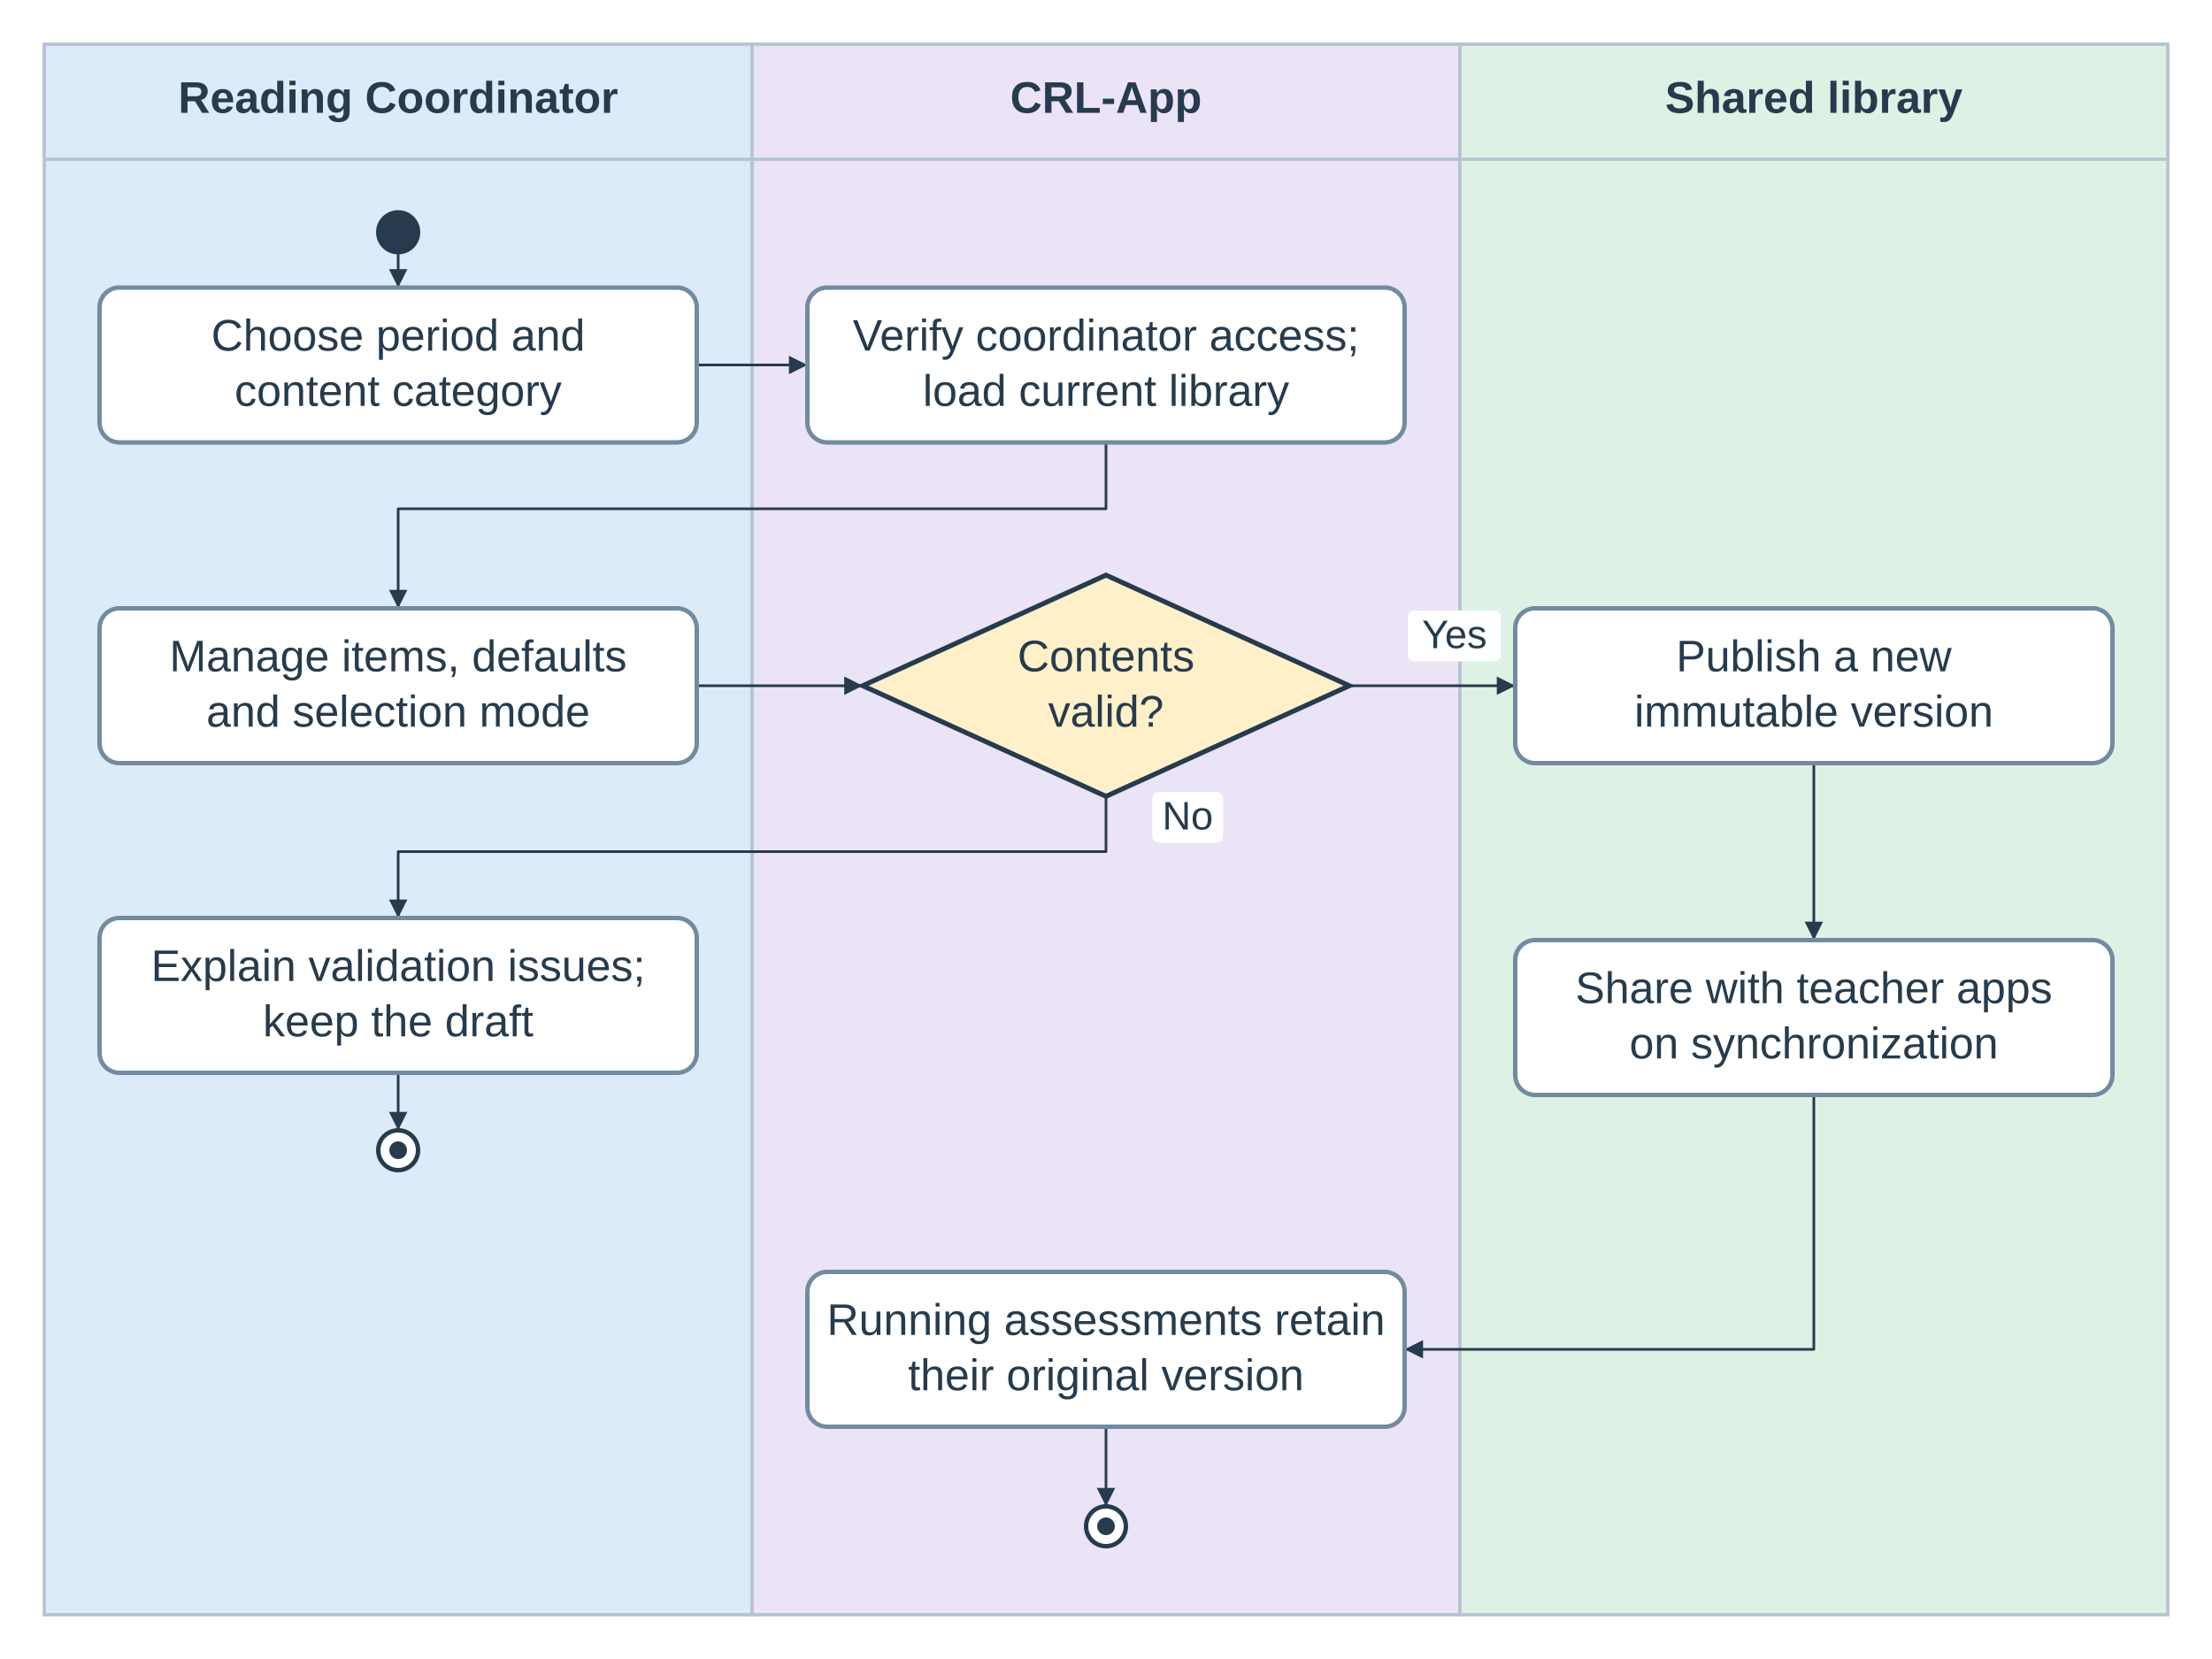
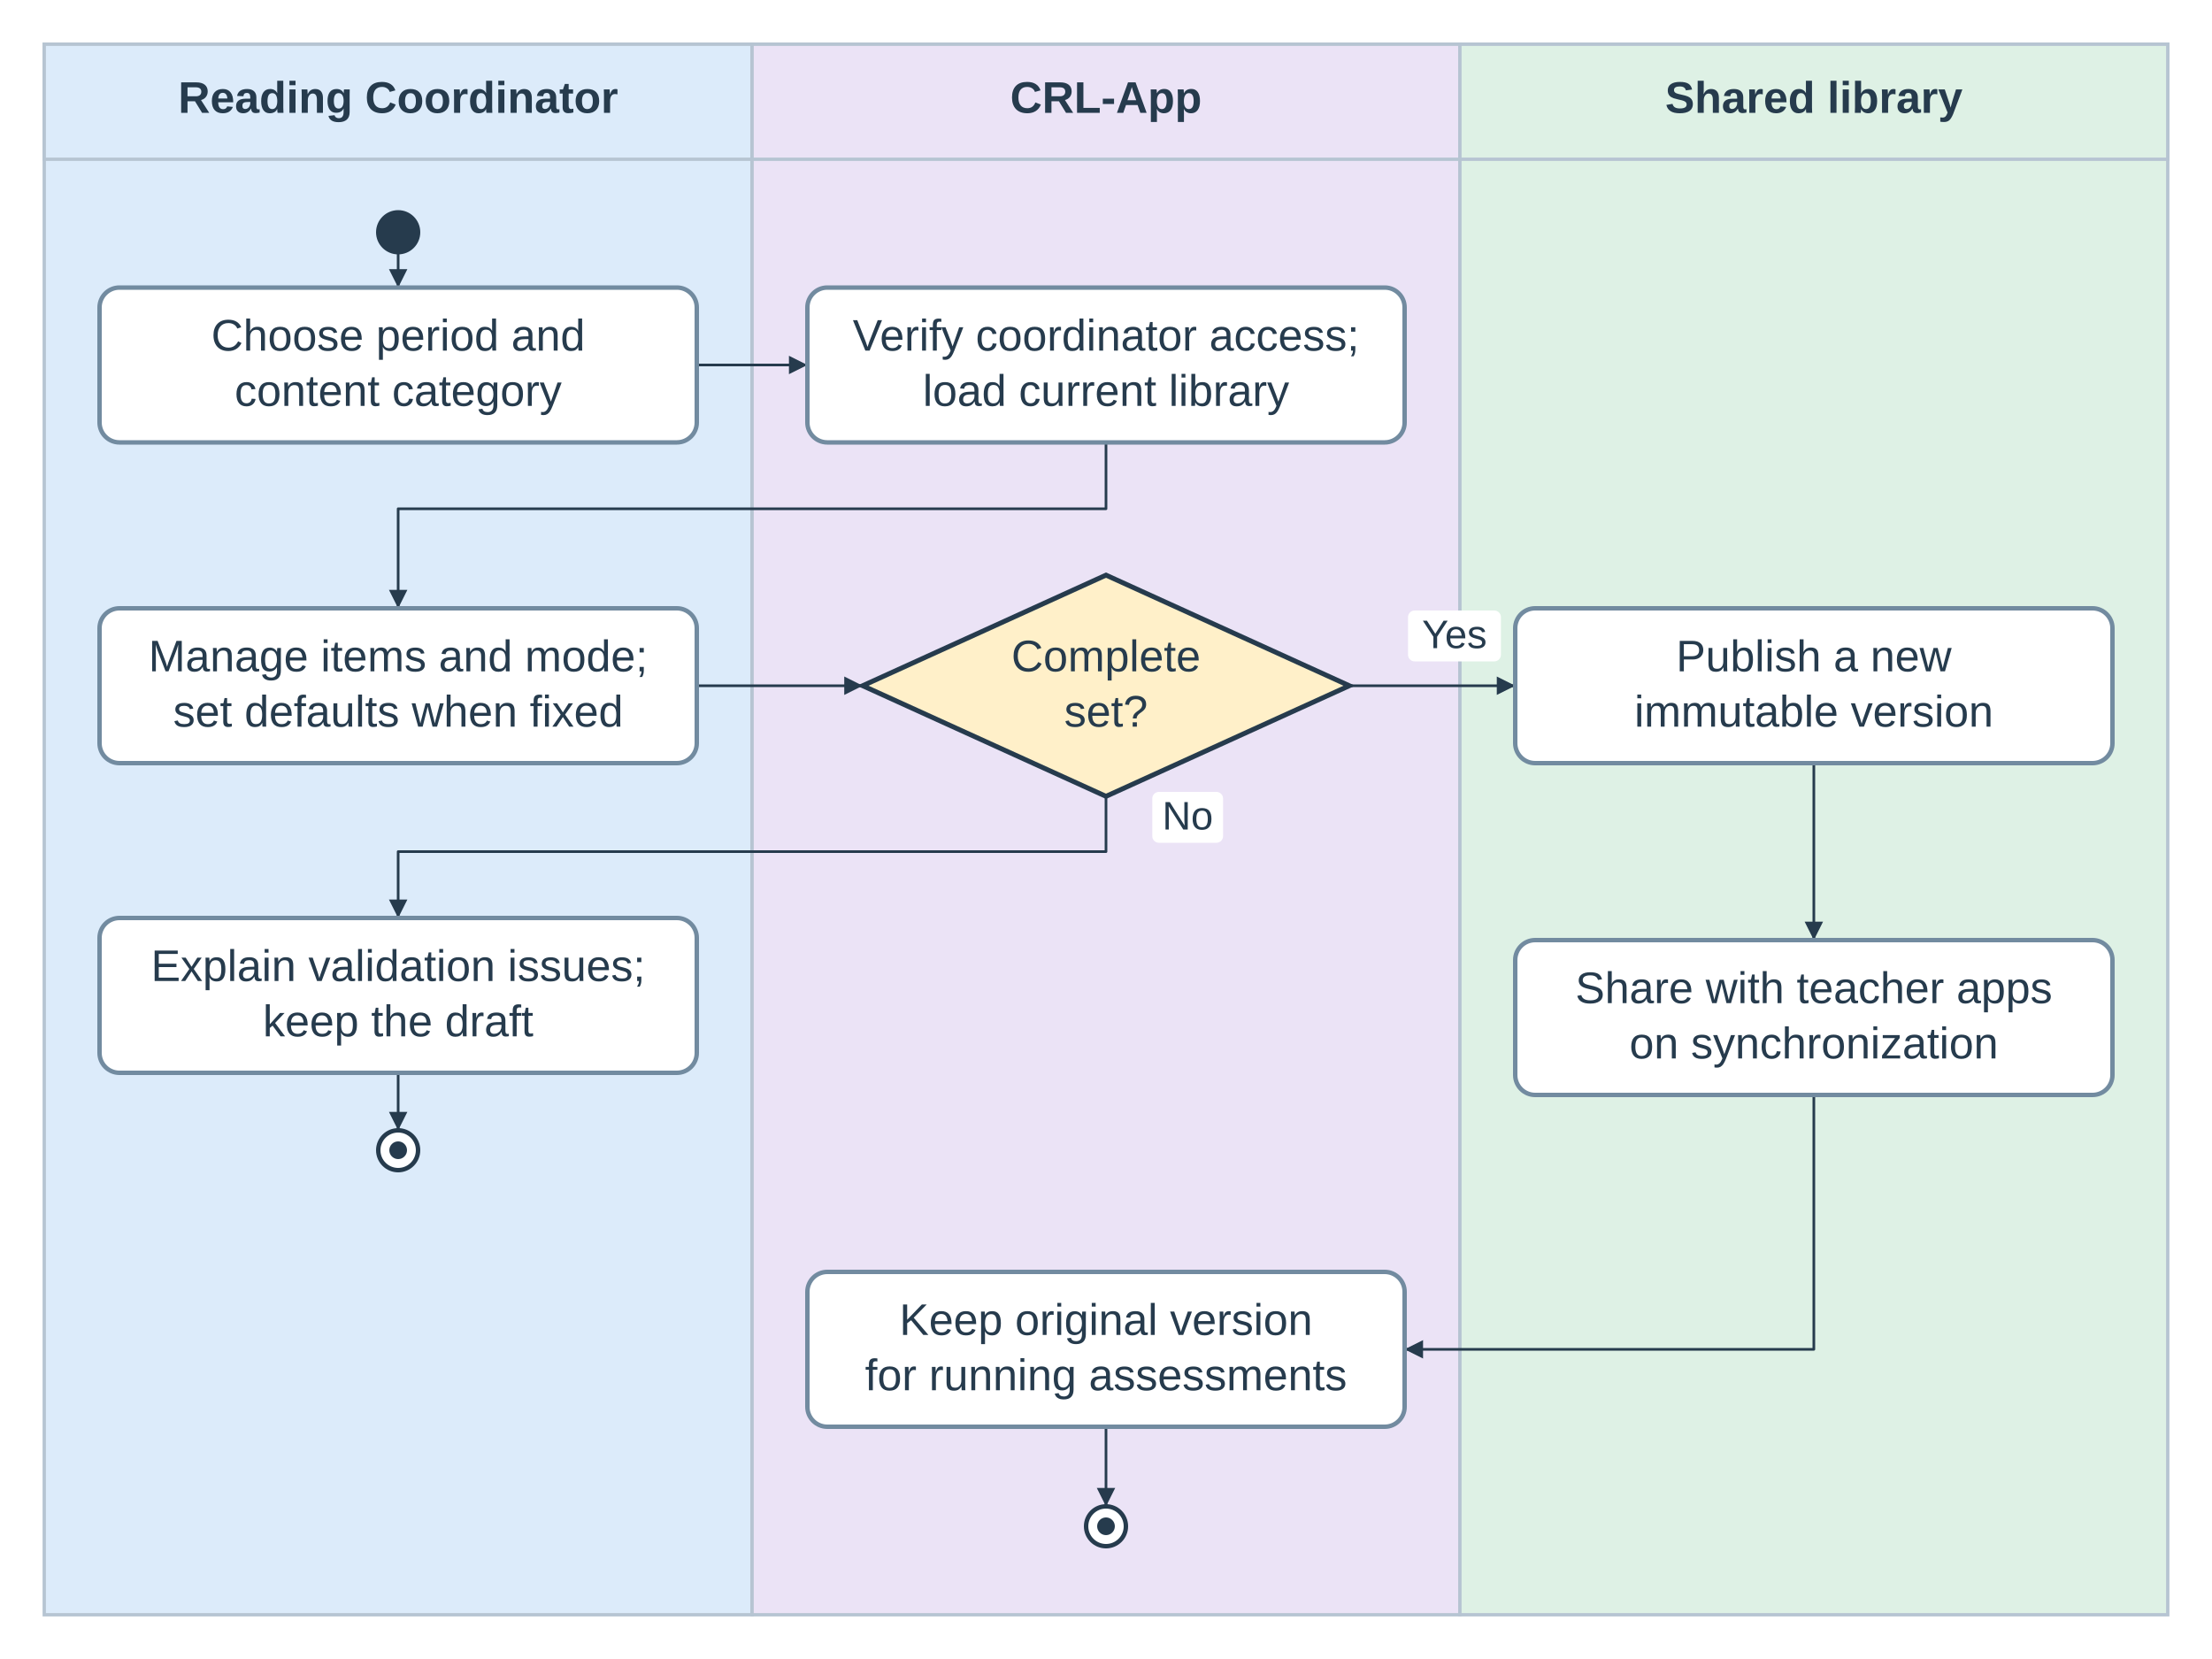
<svg xmlns="http://www.w3.org/2000/svg" width="1000" height="750" viewBox="0 0 1000 750">
  <rect width="100%" height="100%" fill="white" />
  <defs>
    <marker id="arrow" viewBox="0 0 12 12" refX="11" refY="6" markerWidth="10" markerHeight="10" markerUnits="userSpaceOnUse" orient="auto-start-reverse">
      <path d="M1,1 L11,6 L1,11 Z" fill="#263b4d" />
    </marker>
  </defs>
  <rect x="20.0" y="20" width="320.0" height="710" rx="0" fill="#dcebfa" stroke="#b6c4d2" stroke-width="1.5" />
  <rect x="20.0" y="20" width="320.0" height="52" rx="0" fill="#dcebfa" stroke="#b6c4d2" stroke-width="1.5" />
  <rect x="340.0" y="20" width="320.0" height="710" rx="0" fill="#ebe3f6" stroke="#b6c4d2" stroke-width="1.5" />
  <rect x="340.0" y="20" width="320.0" height="52" rx="0" fill="#ebe3f6" stroke="#b6c4d2" stroke-width="1.5" />
  <rect x="660.0" y="20" width="320.0" height="710" rx="0" fill="#def1e5" stroke="#b6c4d2" stroke-width="1.5" />
  <rect x="660.0" y="20" width="320.0" height="52" rx="0" fill="#def1e5" stroke="#b6c4d2" stroke-width="1.5" />
  <polyline points="180.0,114.0 180.0,130.0" fill="none" stroke="#263b4d" stroke-width="1.2" stroke-linejoin="round" marker-end="url(#arrow)" />
  <polyline points="315.0,165.0 365.0,165.0" fill="none" stroke="#263b4d" stroke-width="1.2" stroke-linejoin="round" marker-end="url(#arrow)" />
  <polyline points="500.0,200.0 500.0,230 180.0,230 180.0,275.0" fill="none" stroke="#263b4d" stroke-width="1.2" stroke-linejoin="round" marker-end="url(#arrow)" />
  <polyline points="315.0,310.0 390.0,310.0" fill="none" stroke="#263b4d" stroke-width="1.2" stroke-linejoin="round" marker-end="url(#arrow)" />
  <polyline points="500.0,360.0 500.0,385 180.0,385 180.0,415.0" fill="none" stroke="#263b4d" stroke-width="1.2" stroke-linejoin="round" marker-end="url(#arrow)" />
  <polyline points="180.0,485.0 180.0,511.0" fill="none" stroke="#263b4d" stroke-width="1.2" stroke-linejoin="round" marker-end="url(#arrow)" />
  <polyline points="610.0,310.0 685.0,310.0" fill="none" stroke="#263b4d" stroke-width="1.2" stroke-linejoin="round" marker-end="url(#arrow)" />
  <polyline points="820.0,345.0 820.0,425.0" fill="none" stroke="#263b4d" stroke-width="1.2" stroke-linejoin="round" marker-end="url(#arrow)" />
  <polyline points="820.0,495.0 820.0,610 635.0,610.0" fill="none" stroke="#263b4d" stroke-width="1.2" stroke-linejoin="round" marker-end="url(#arrow)" />
  <polyline points="500.0,645.0 500.0,681.0" fill="none" stroke="#263b4d" stroke-width="1.2" stroke-linejoin="round" marker-end="url(#arrow)" />
  <text x="180.0" y="51.0" text-anchor="middle" font-family="Arial,sans-serif" font-size="20" fill="#263b4d" font-weight="bold">Reading Coordinator</text>
  <text x="500.0" y="51.0" text-anchor="middle" font-family="Arial,sans-serif" font-size="20" fill="#263b4d" font-weight="bold">CRL-App</text>
  <text x="820.0" y="51.0" text-anchor="middle" font-family="Arial,sans-serif" font-size="20" fill="#263b4d" font-weight="bold">Shared library</text>
  <circle cx="180" cy="105" r="9.0" fill="#263b4d" stroke="#263b4d" stroke-width="2" />
  <rect x="45.0" y="130.0" width="270" height="70" rx="9" fill="white" stroke="#728ba0" stroke-width="2" />
  <text x="180" y="158.5" text-anchor="middle" font-family="Arial,sans-serif" font-size="20" fill="#263b4d">Choose period and</text>
  <text x="180" y="183.5" text-anchor="middle" font-family="Arial,sans-serif" font-size="20" fill="#263b4d">content category</text>
  <rect x="365.0" y="130.0" width="270" height="70" rx="9" fill="white" stroke="#728ba0" stroke-width="2" />
  <text x="500" y="158.5" text-anchor="middle" font-family="Arial,sans-serif" font-size="20" fill="#263b4d">Verify coordinator access;</text>
  <text x="500" y="183.5" text-anchor="middle" font-family="Arial,sans-serif" font-size="20" fill="#263b4d">load current library</text>
  <rect x="45.0" y="275.0" width="270" height="70" rx="9" fill="white" stroke="#728ba0" stroke-width="2" />
-   <text x="180" y="303.5" text-anchor="middle" font-family="Arial,sans-serif" font-size="20" fill="#263b4d">Manage items, defaults</text>
-   <text x="180" y="328.5" text-anchor="middle" font-family="Arial,sans-serif" font-size="20" fill="#263b4d">and selection mode</text>
+   <text x="180" y="303.5" text-anchor="middle" font-family="Arial,sans-serif" font-size="20" fill="#263b4d">Manage items and mode;</text>
+   <text x="180" y="328.5" text-anchor="middle" font-family="Arial,sans-serif" font-size="20" fill="#263b4d">set defaults when fixed</text>
  <polygon points="500,260.0 610.0,310 500,360.0 390.0,310" fill="#fff0c9" stroke="#263b4d" stroke-width="2.2" />
-   <text x="500" y="303.5" text-anchor="middle" font-family="Arial,sans-serif" font-size="20" fill="#263b4d">Contents</text>
-   <text x="500" y="328.5" text-anchor="middle" font-family="Arial,sans-serif" font-size="20" fill="#263b4d">valid?</text>
+   <text x="500" y="303.5" text-anchor="middle" font-family="Arial,sans-serif" font-size="20" fill="#263b4d">Complete</text>
+   <text x="500" y="328.5" text-anchor="middle" font-family="Arial,sans-serif" font-size="20" fill="#263b4d">set?</text>
  <rect x="45.0" y="415.0" width="270" height="70" rx="9" fill="white" stroke="#728ba0" stroke-width="2" />
  <text x="180" y="443.5" text-anchor="middle" font-family="Arial,sans-serif" font-size="20" fill="#263b4d">Explain validation issues;</text>
  <text x="180" y="468.5" text-anchor="middle" font-family="Arial,sans-serif" font-size="20" fill="#263b4d">keep the draft</text>
  <circle cx="180" cy="520" r="9.0" fill="white" stroke="#263b4d" stroke-width="2" />
  <circle cx="180" cy="520" r="4.0" fill="#263b4d" />
  <rect x="685.0" y="275.0" width="270" height="70" rx="9" fill="white" stroke="#728ba0" stroke-width="2" />
  <text x="820" y="303.5" text-anchor="middle" font-family="Arial,sans-serif" font-size="20" fill="#263b4d">Publish a new</text>
  <text x="820" y="328.5" text-anchor="middle" font-family="Arial,sans-serif" font-size="20" fill="#263b4d">immutable version</text>
  <rect x="685.0" y="425.0" width="270" height="70" rx="9" fill="white" stroke="#728ba0" stroke-width="2" />
  <text x="820" y="453.5" text-anchor="middle" font-family="Arial,sans-serif" font-size="20" fill="#263b4d">Share with teacher apps</text>
  <text x="820" y="478.5" text-anchor="middle" font-family="Arial,sans-serif" font-size="20" fill="#263b4d">on synchronization</text>
  <rect x="365.0" y="575.0" width="270" height="70" rx="9" fill="white" stroke="#728ba0" stroke-width="2" />
-   <text x="500" y="603.5" text-anchor="middle" font-family="Arial,sans-serif" font-size="20" fill="#263b4d">Running assessments retain</text>
-   <text x="500" y="628.5" text-anchor="middle" font-family="Arial,sans-serif" font-size="20" fill="#263b4d">their original version</text>
+   <text x="500" y="603.5" text-anchor="middle" font-family="Arial,sans-serif" font-size="20" fill="#263b4d">Keep original version</text>
+   <text x="500" y="628.5" text-anchor="middle" font-family="Arial,sans-serif" font-size="20" fill="#263b4d">for running assessments</text>
  <circle cx="500" cy="690" r="9.0" fill="white" stroke="#263b4d" stroke-width="2" />
  <circle cx="500" cy="690" r="4.0" fill="#263b4d" />
  <rect x="520.923" y="358" width="32" height="23" rx="3" fill="white" />
  <text x="536.923" y="375" text-anchor="middle" font-family="Arial,sans-serif" font-size="18" fill="#263b4d">No</text>
  <rect x="636.538" y="276" width="42" height="23" rx="3" fill="white" />
  <text x="657.538" y="293" text-anchor="middle" font-family="Arial,sans-serif" font-size="18" fill="#263b4d">Yes</text>
</svg>
